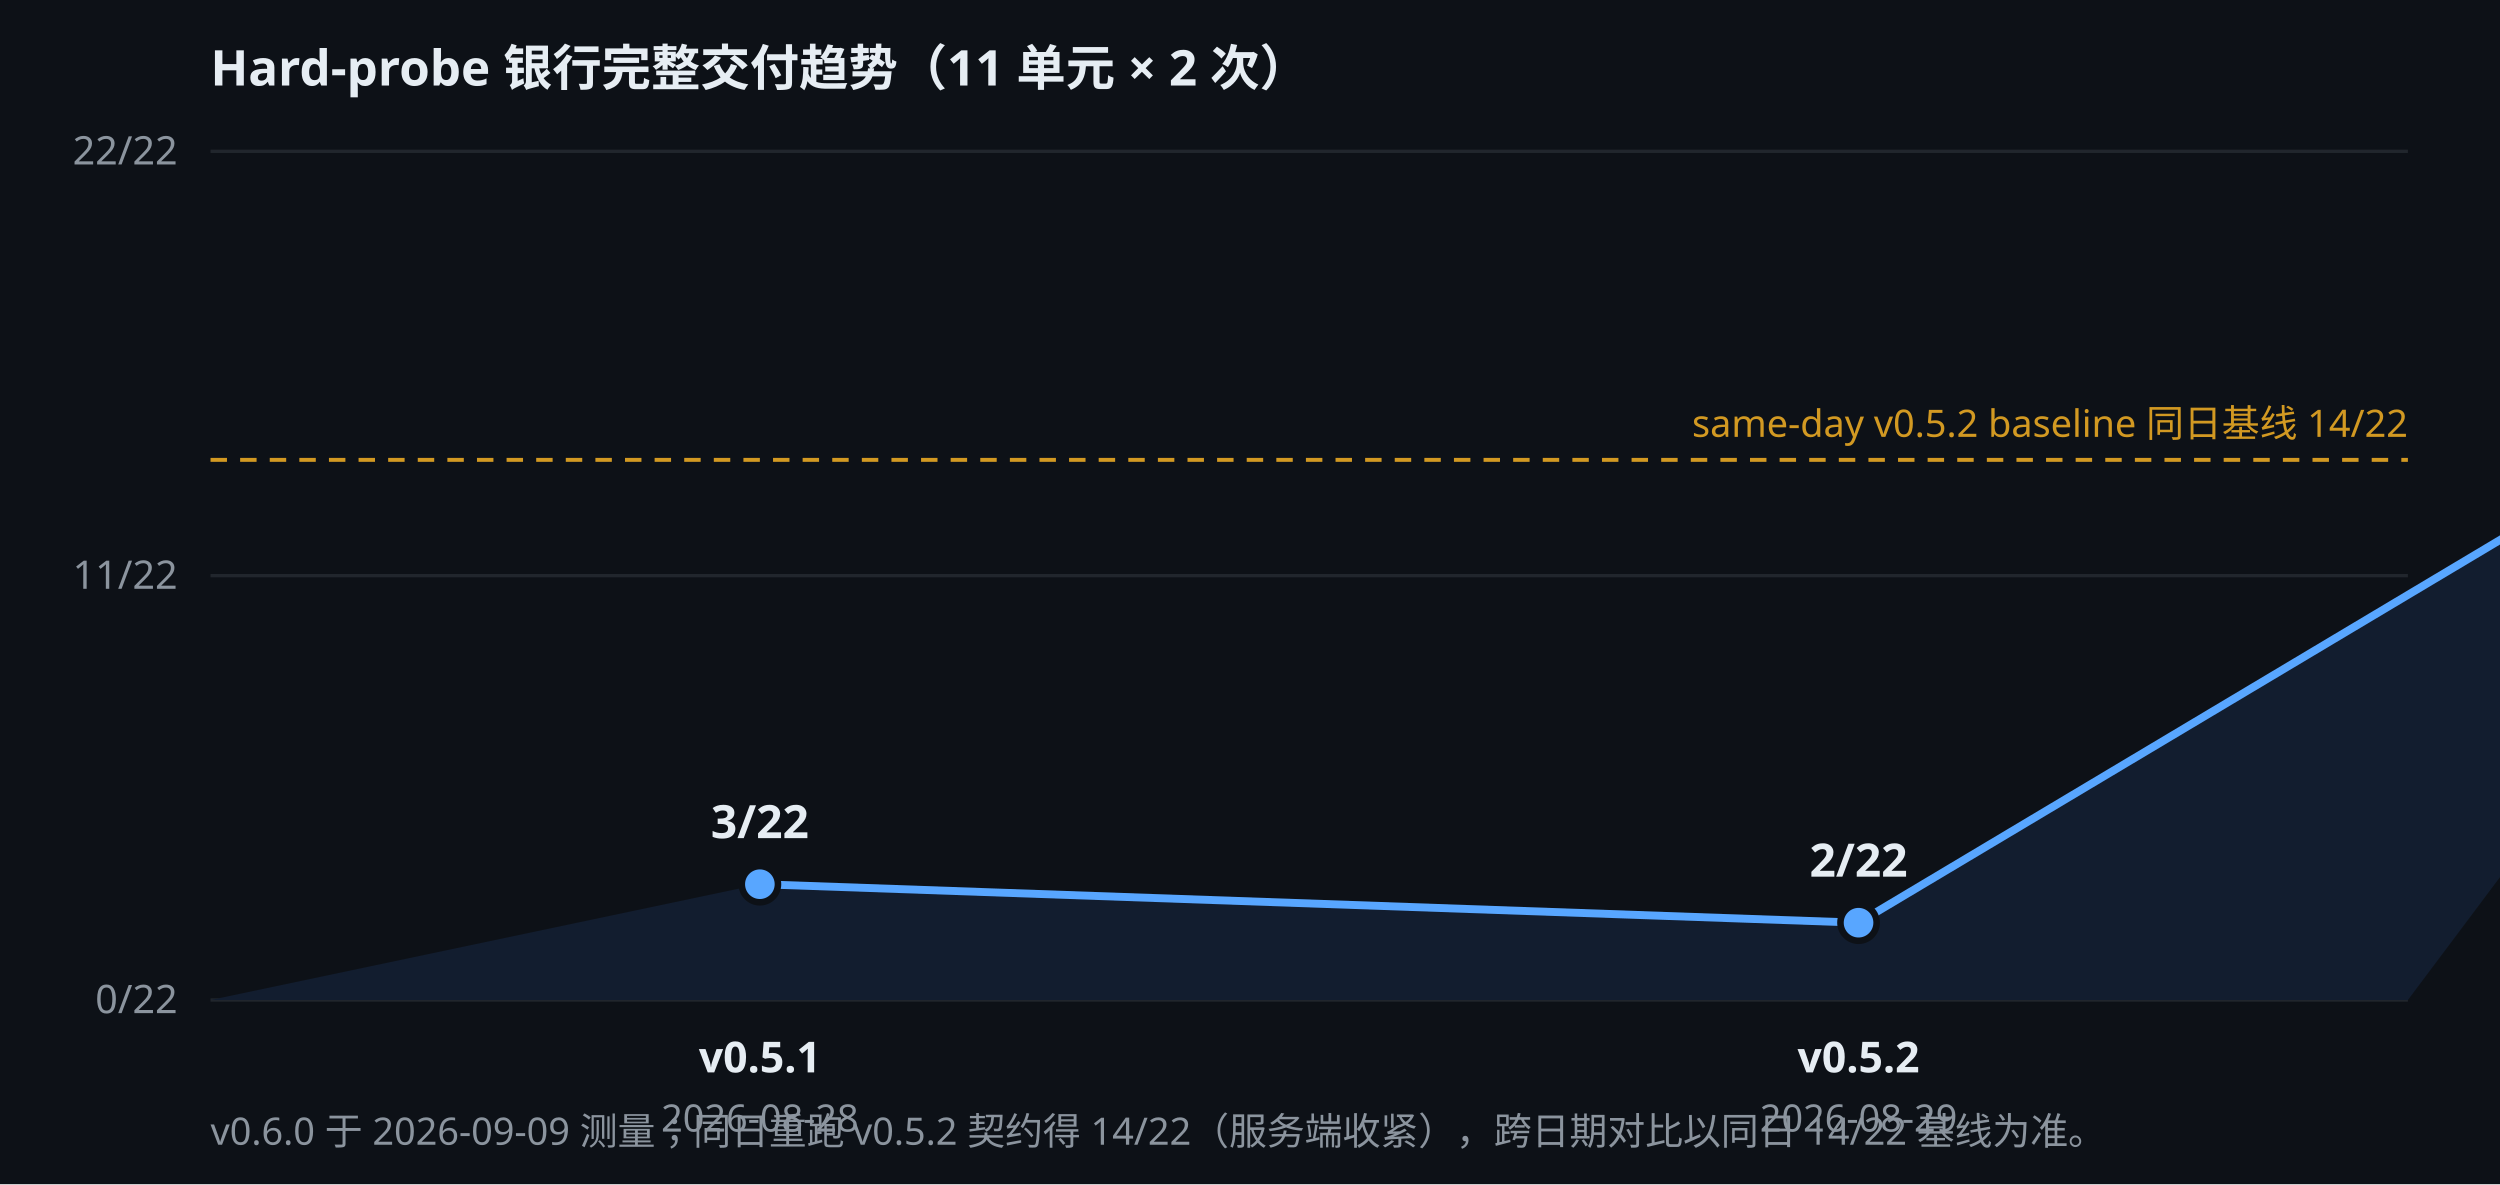
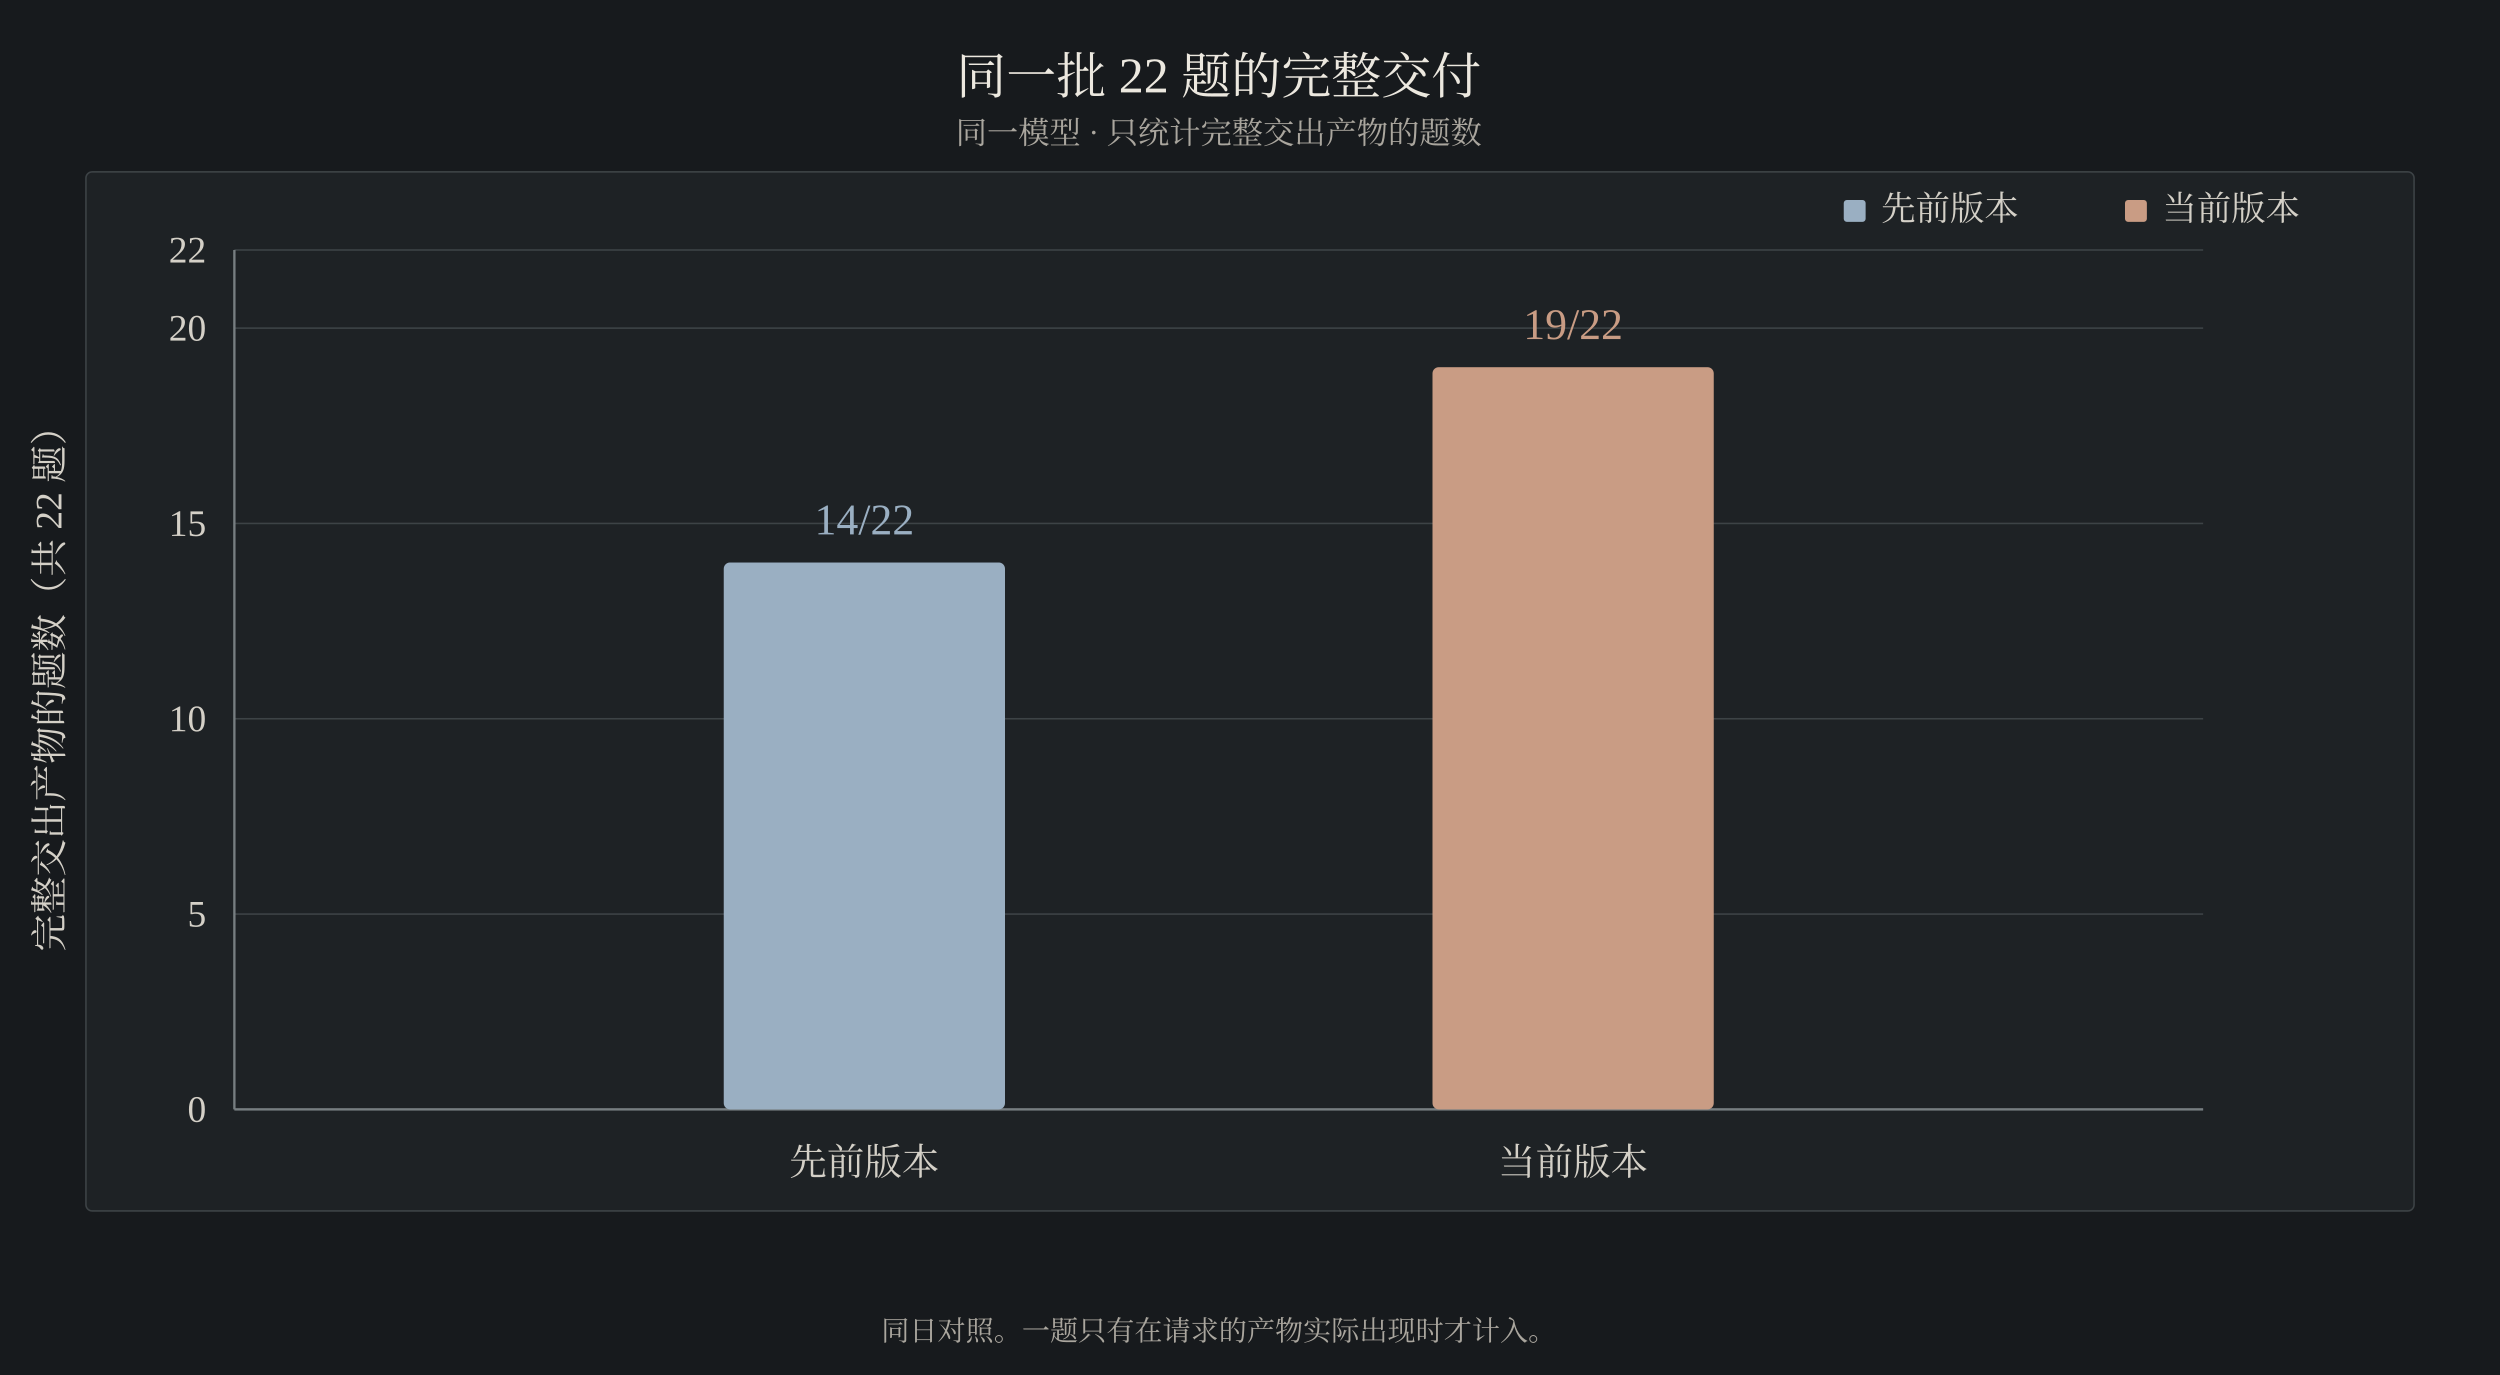
- <svg xmlns="http://www.w3.org/2000/svg" width="760" height="360" viewBox="0 0 760 360" font-family="-apple-system, 'Segoe UI', 'Noto Sans', 'Noto Sans SC', 'PingFang SC', 'Microsoft YaHei', sans-serif">
-   <rect width="760" height="360" fill="#0d1117" />
-   <text x="64" y="26" font-size="15" font-weight="600" fill="#e6edf3">Hard-probe 银行完整交付趋势（11 单元 × 2 次）</text>
-   <line x1="64" y1="304.0" x2="732" y2="304.0" stroke="#21262d" stroke-width="1" />
-   <text x="54" y="308.0" font-size="12" fill="#8b949e" text-anchor="end">0/22</text>
-   <line x1="64" y1="175.0" x2="732" y2="175.0" stroke="#21262d" stroke-width="1" />
-   <text x="54" y="179.0" font-size="12" fill="#8b949e" text-anchor="end">11/22</text>
-   <line x1="64" y1="46.0" x2="732" y2="46.0" stroke="#21262d" stroke-width="1" />
-   <text x="54" y="50.0" font-size="12" fill="#8b949e" text-anchor="end">22/22</text>
-   <polygon points="64,304 231.0,268.8 565.0,280.5 899.0,81.2 732,304" fill="#121d2f" />
-   <polyline points="231.0,268.8 565.0,280.5 899.0,81.2" fill="none" stroke="#58a6ff" stroke-width="2.4" />
-   <line x1="64" y1="139.8" x2="732" y2="139.8" stroke="#d29922" stroke-width="1.2" stroke-dasharray="5 4" />
-   <text x="732" y="132.8" font-size="11.5" fill="#d29922" text-anchor="end">same-day v0.5.2 baseline 同日基线 14/22</text>
-   <circle cx="231.0" cy="268.8" r="5.5" fill="#58a6ff" stroke="#0d1117" stroke-width="2" />
-   <text x="231.0" y="254.8" font-size="14" font-weight="700" fill="#e6edf3" text-anchor="middle">3/22</text>
-   <text x="231.0" y="326.0" font-size="13" font-weight="600" fill="#e6edf3" text-anchor="middle">v0.5.1</text>
-   <text x="231.0" y="344.0" font-size="11.5" fill="#8b949e" text-anchor="middle">2026-08-28</text>
-   <circle cx="565.0" cy="280.5" r="5.5" fill="#58a6ff" stroke="#0d1117" stroke-width="2" />
-   <text x="565.0" y="266.5" font-size="14" font-weight="700" fill="#e6edf3" text-anchor="middle">2/22</text>
-   <text x="565.0" y="326.0" font-size="13" font-weight="600" fill="#e6edf3" text-anchor="middle">v0.5.2</text>
-   <text x="565.0" y="344.0" font-size="11.5" fill="#8b949e" text-anchor="middle">2026-08-29</text>
-   <circle cx="899.0" cy="81.2" r="5.5" fill="#58a6ff" stroke="#0d1117" stroke-width="2" />
-   <text x="899.0" y="67.2" font-size="14" font-weight="700" fill="#e6edf3" text-anchor="middle">19/22</text>
-   <text x="899.0" y="326.0" font-size="13" font-weight="600" fill="#e6edf3" text-anchor="middle">v0.6.0</text>
-   <text x="899.0" y="344.0" font-size="11.5" fill="#8b949e" text-anchor="middle">2026-09-09</text>
-   <text x="64" y="348" font-size="11.5" fill="#8b949e">v0.6.0 于 2026-09-09 测量；同日重跑 v0.5.2 契约得 14/22（服务端收紧），跨日期对比以同日 14/22 基线为准。</text>
+ <svg xmlns="http://www.w3.org/2000/svg" width="1600" height="880" viewBox="0 0 1600 880" role="img" font-family="Charter, Georgia, 'Times New Roman', STSong, 'Songti SC', 'Noto Serif CJK SC', serif">
+   <rect width="1600" height="880" fill="#171A1D" />
+   <rect x="55" y="110" width="1490" height="665" rx="4" fill="#1E2225" stroke="#3D4346" />
+   <text x="780" y="60" text-anchor="middle" font-size="32" font-weight="500" fill="#ECE8DF">同一批 22 题的完整交付</text>
+   <text x="780" y="92" text-anchor="middle" font-size="20" fill="#AAA69E">同一模型 · 只统计完整交出产物的题数</text>
+   <line x1="150" y1="710.0" x2="1410" y2="710.0" stroke="#3D4346" stroke-width="1" />
+   <text x="132" y="718.0" text-anchor="end" font-size="24" fill="#D4D0C7">0</text>
+   <line x1="150" y1="585.0" x2="1410" y2="585.0" stroke="#3D4346" stroke-width="1" />
+   <text x="132" y="593.0" text-anchor="end" font-size="24" fill="#D4D0C7">5</text>
+   <line x1="150" y1="460.0" x2="1410" y2="460.0" stroke="#3D4346" stroke-width="1" />
+   <text x="132" y="468.0" text-anchor="end" font-size="24" fill="#D4D0C7">10</text>
+   <line x1="150" y1="335.0" x2="1410" y2="335.0" stroke="#3D4346" stroke-width="1" />
+   <text x="132" y="343.0" text-anchor="end" font-size="24" fill="#D4D0C7">15</text>
+   <line x1="150" y1="210.0" x2="1410" y2="210.0" stroke="#3D4346" stroke-width="1" />
+   <text x="132" y="218.0" text-anchor="end" font-size="24" fill="#D4D0C7">20</text>
+   <line x1="150" y1="160.0" x2="1410" y2="160.0" stroke="#3D4346" stroke-width="1" />
+   <text x="132" y="168.0" text-anchor="end" font-size="24" fill="#D4D0C7">22</text>
+   <line x1="150" y1="160" x2="150" y2="710.0" stroke="#777E81" stroke-width="1.5" />
+   <line x1="150" y1="710.0" x2="1410" y2="710.0" stroke="#777E81" stroke-width="1.5" />
+   <text x="40" y="435" transform="rotate(-90 40 435)" text-anchor="middle" font-size="24" fill="#D4D0C7">完整交出产物的题数（共 22 题）</text>
+   <rect x="463.2" y="360.0" width="180" height="350.0" rx="4" fill="#9AAFC2" />
+   <text x="553.2" y="342.0" text-anchor="middle" font-size="28" font-weight="500" fill="#9AAFC2">14/22</text>
+   <text x="553.2" y="752.0" text-anchor="middle" font-size="24" fill="#D4D0C7">先前版本</text>
+   <rect x="916.8" y="235.0" width="180" height="475.0" rx="4" fill="#C99C84" />
+   <text x="1006.8" y="217.0" text-anchor="middle" font-size="28" font-weight="500" fill="#C99C84">19/22</text>
+   <text x="1006.8" y="752.0" text-anchor="middle" font-size="24" fill="#D4D0C7">当前版本</text>
+   <rect x="1180" y="128" width="14" height="14" rx="2" fill="#9AAFC2" />
+   <text x="1204" y="141" font-size="22" fill="#D4D0C7">先前版本</text>
+   <rect x="1360" y="128" width="14" height="14" rx="2" fill="#C99C84" />
+   <text x="1384" y="141" font-size="22" fill="#D4D0C7">当前版本</text>
+   <text x="780" y="858" text-anchor="middle" font-size="18" fill="#AAA69E">同日对照。一题只有在请求的产物实际出现时才计入。</text>
</svg>
